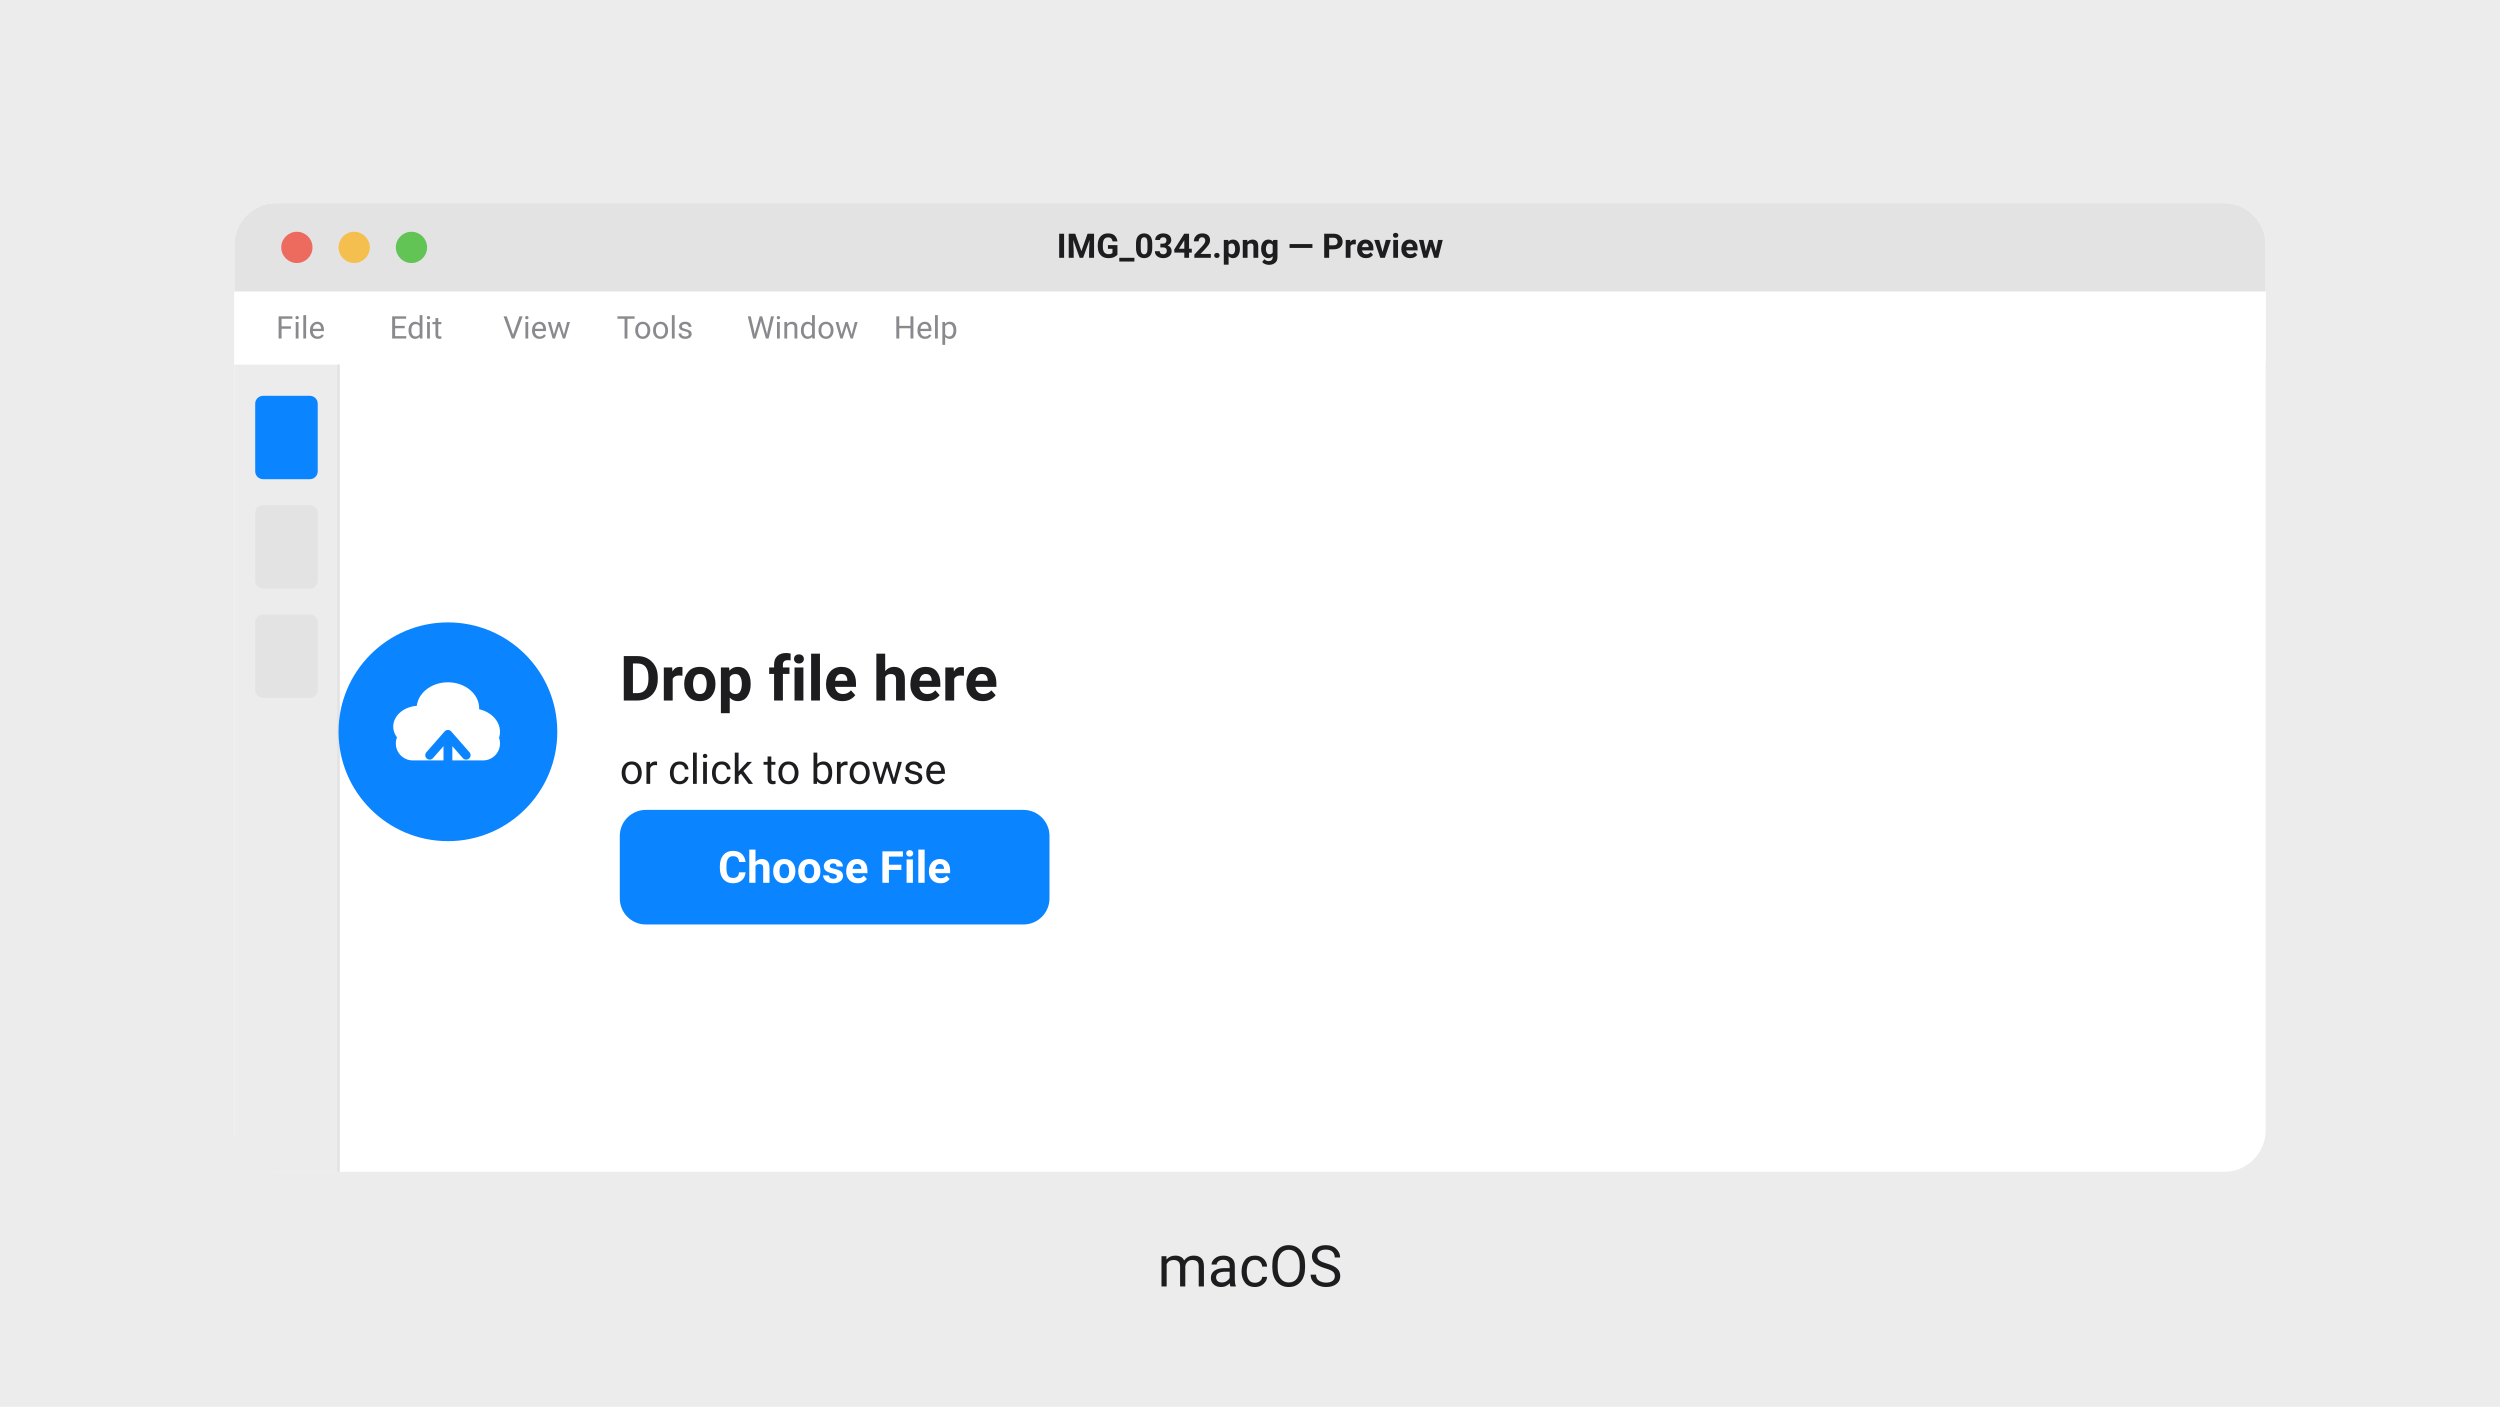
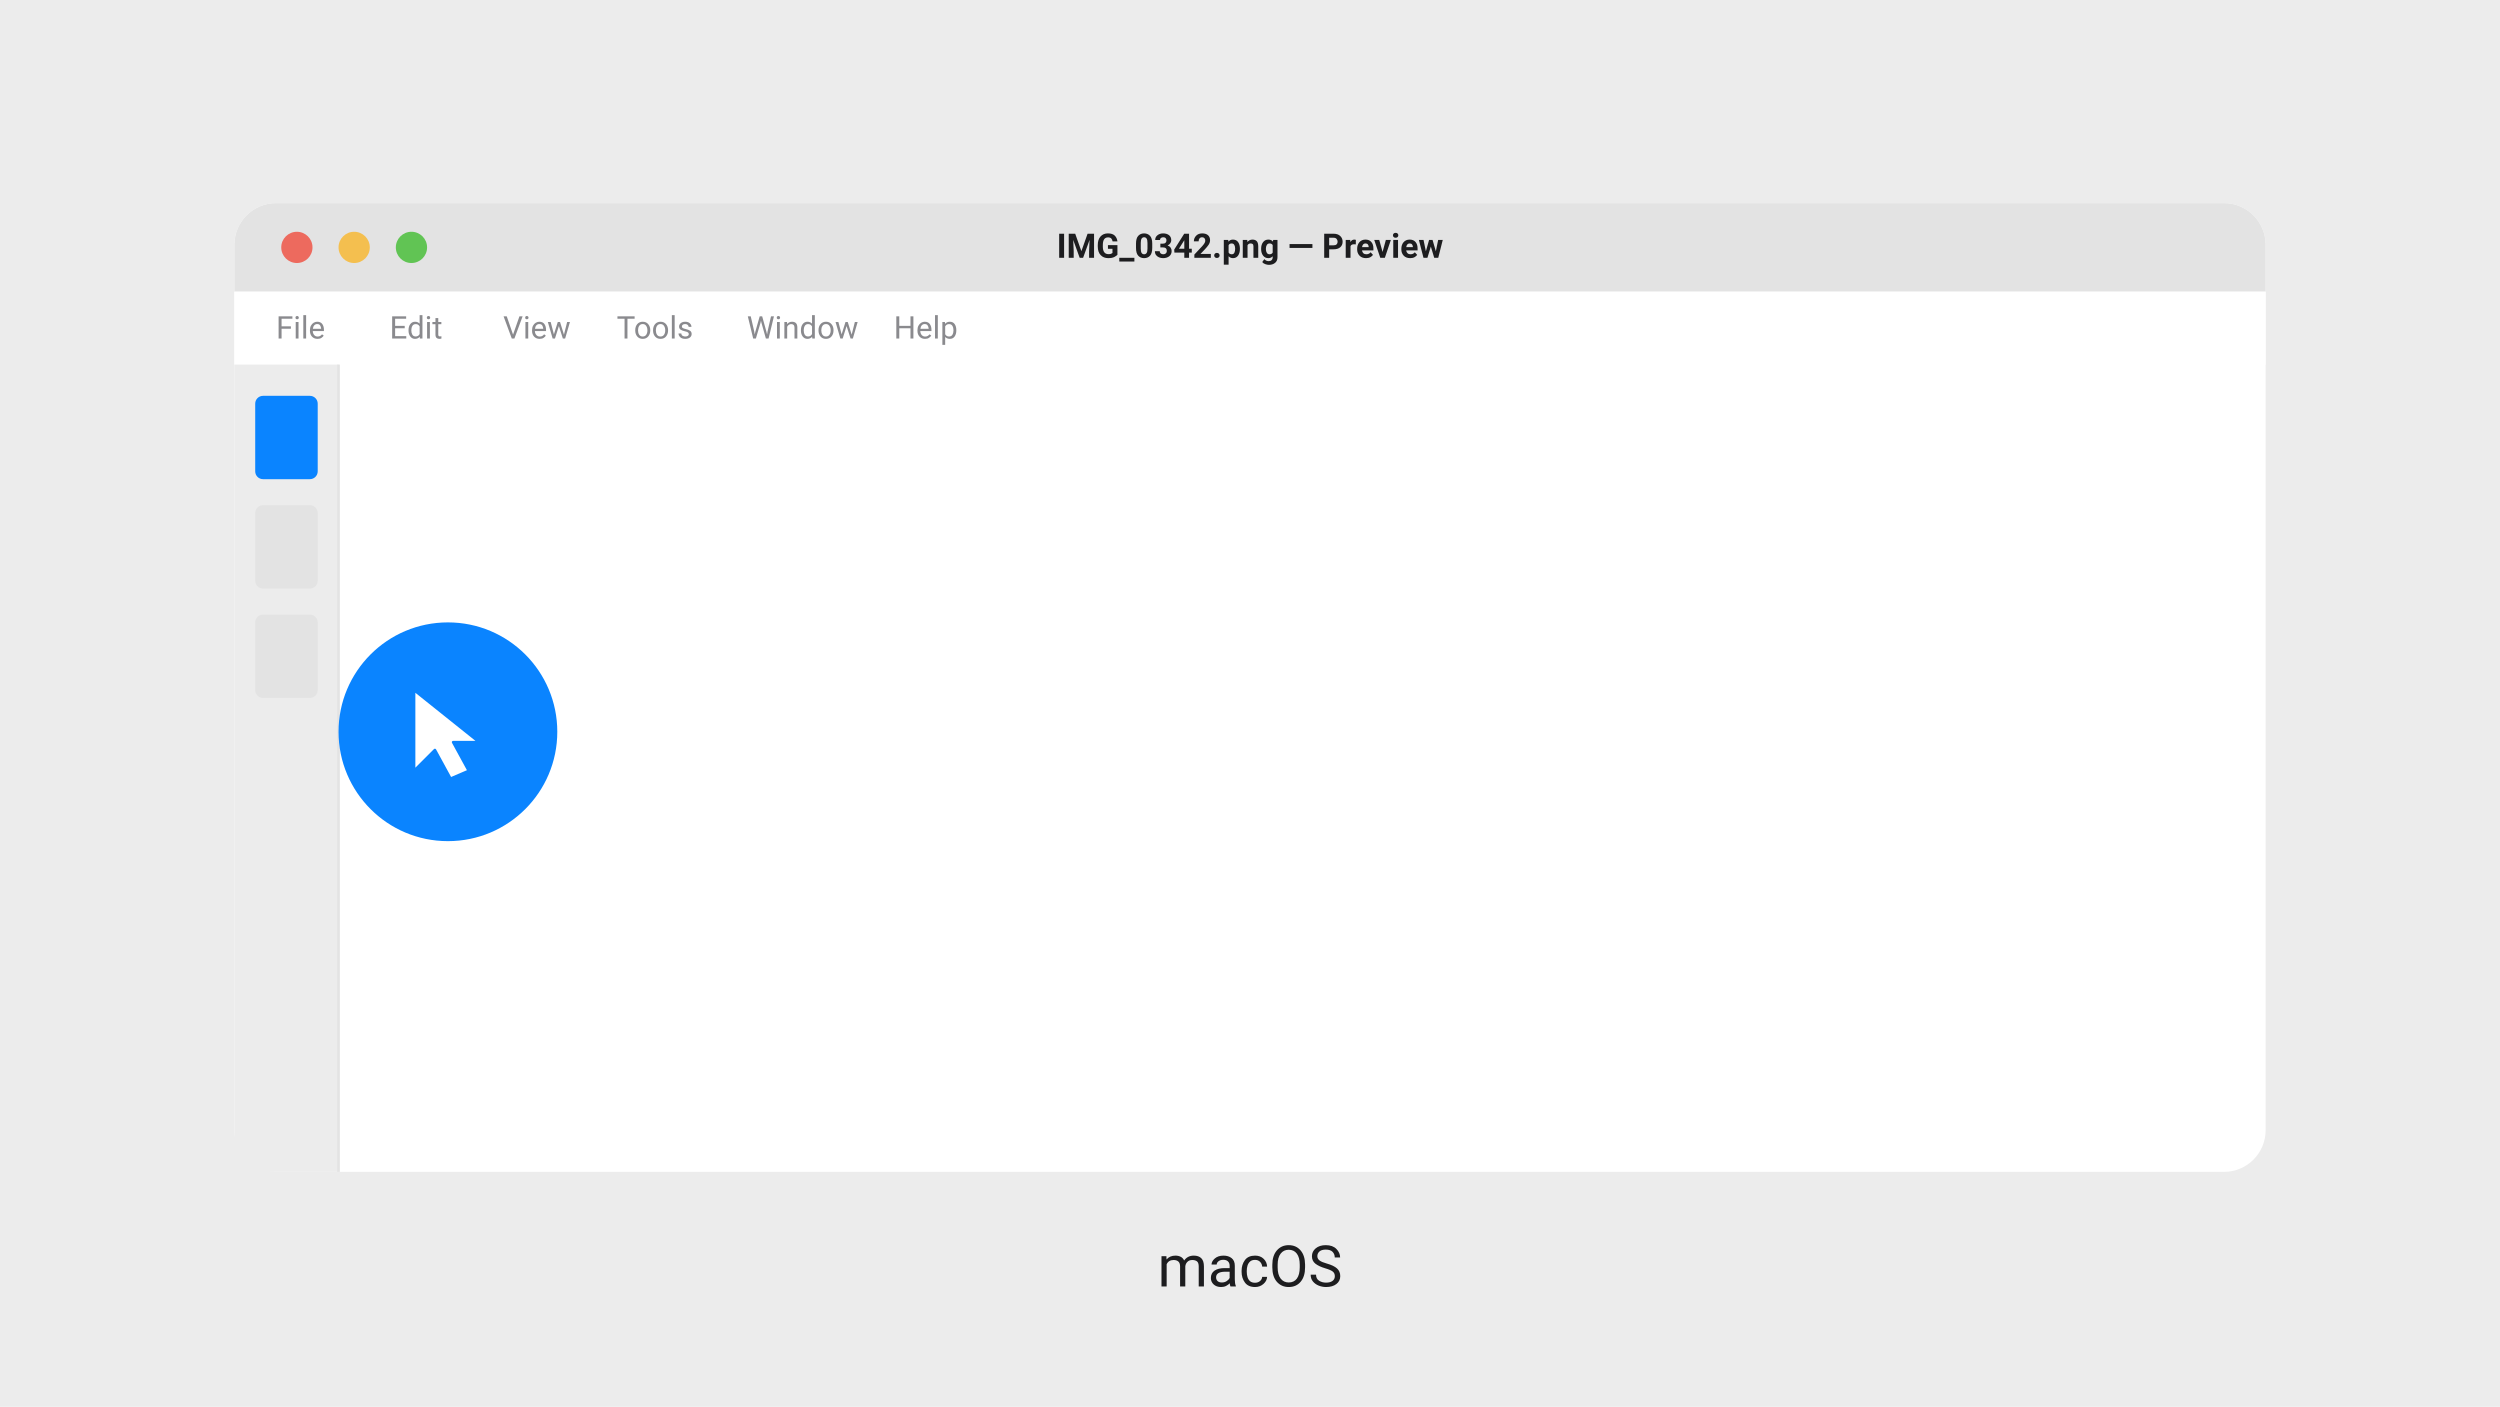
<svg xmlns="http://www.w3.org/2000/svg" width="960" height="540" viewBox="0 0 960 540">
  <rect width="960" height="540" fill="#ECECEC" />
  <rect x="90" y="78" width="780" height="372" rx="16" fill="#FFFFFF" />
  <path d="M 90 94 A 16 16 0 0 1 106 78 L 854 78 A 16 16 0 0 1 870 94 L 870 112 L 90 112 Z" fill="#E3E3E3" />
  <circle cx="114" cy="95" r="6" fill="#ED6A5E" />
  <circle cx="136" cy="95" r="6" fill="#F4BF4F" />
  <circle cx="158" cy="95" r="6" fill="#61C454" />
  <text x="480" y="99" text-anchor="middle" font-family="system-ui, -apple-system, 'Segoe UI', Roboto, sans-serif" font-size="13" font-weight="600" fill="#1D1D1F">IMG_0342.png — Preview</text>
  <rect x="90" y="112" width="780" height="28" fill="#FFFFFF" />
  <text x="106" y="130" font-family="system-ui, -apple-system, 'Segoe UI', Roboto, sans-serif" font-size="12" fill="#8A8A8E">File</text>
  <text x="149.6" y="130" font-family="system-ui, -apple-system, 'Segoe UI', Roboto, sans-serif" font-size="12" fill="#8A8A8E">Edit</text>
  <text x="193.2" y="130" font-family="system-ui, -apple-system, 'Segoe UI', Roboto, sans-serif" font-size="12" fill="#8A8A8E">View</text>
  <text x="236.8" y="130" font-family="system-ui, -apple-system, 'Segoe UI', Roboto, sans-serif" font-size="12" fill="#8A8A8E">Tools</text>
  <text x="286.8" y="130" font-family="system-ui, -apple-system, 'Segoe UI', Roboto, sans-serif" font-size="12" fill="#8A8A8E">Window</text>
  <text x="343.2" y="130" font-family="system-ui, -apple-system, 'Segoe UI', Roboto, sans-serif" font-size="12" fill="#8A8A8E">Help</text>
  <rect x="90" y="140" width="40" height="310" fill="#ECECEC" />
  <rect x="98" y="152" width="24" height="32" rx="3" fill="#0A84FF" />
  <rect x="98" y="194" width="24" height="32" rx="3" fill="#E3E3E3" />
  <rect x="98" y="236" width="24" height="32" rx="3" fill="#E3E3E3" />
  <path d="M 130 140 L 130 450" stroke="#E3E3E3" stroke-width="1" />
  <circle cx="172" cy="281" r="42" fill="#0A84FF" />
-   <ellipse cx="161" cy="279" rx="10" ry="8" fill="#FFFFFF" />
-   <ellipse cx="181" cy="281" rx="11" ry="9" fill="#FFFFFF" />
-   <ellipse cx="172" cy="272" rx="12" ry="10" fill="#FFFFFF" />
-   <rect x="152" y="279" width="40" height="13" rx="6.5" fill="#FFFFFF" />
-   <path d="M 172 301 L 172 283 M 165 290 L 172 282 L 179 290" fill="none" stroke="#0A84FF" stroke-width="3.4" stroke-linecap="round" stroke-linejoin="round" />
-   <text x="238" y="269" font-family="system-ui, -apple-system, 'Segoe UI', Roboto, sans-serif" font-size="24" font-weight="700" fill="#1D1D1F">Drop file here</text>
-   <text x="238" y="301" font-family="system-ui, -apple-system, 'Segoe UI', Roboto, sans-serif" font-size="16" font-weight="400" fill="#1D1D1F">or click to browse</text>
-   <rect x="238" y="311" width="165" height="44" rx="10" fill="#0A84FF" />
-   <text x="320.5" y="339" text-anchor="middle" font-family="system-ui, -apple-system, 'Segoe UI', Roboto, sans-serif" font-size="17" font-weight="600" fill="#FFFFFF">Choose File</text>
+   <path d="M 159 265 L 159 296 L 167 288 L 173 299 L 180 296 L 174 285 L 184 285 Z" fill="#FFFFFF" stroke="#0A84FF" stroke-width="1" stroke-linejoin="round" />
  <text x="480" y="494" text-anchor="middle" font-family="system-ui, -apple-system, 'Segoe UI', Roboto, sans-serif" font-size="22" fill="#1D1D1F">macOS</text>
</svg>
